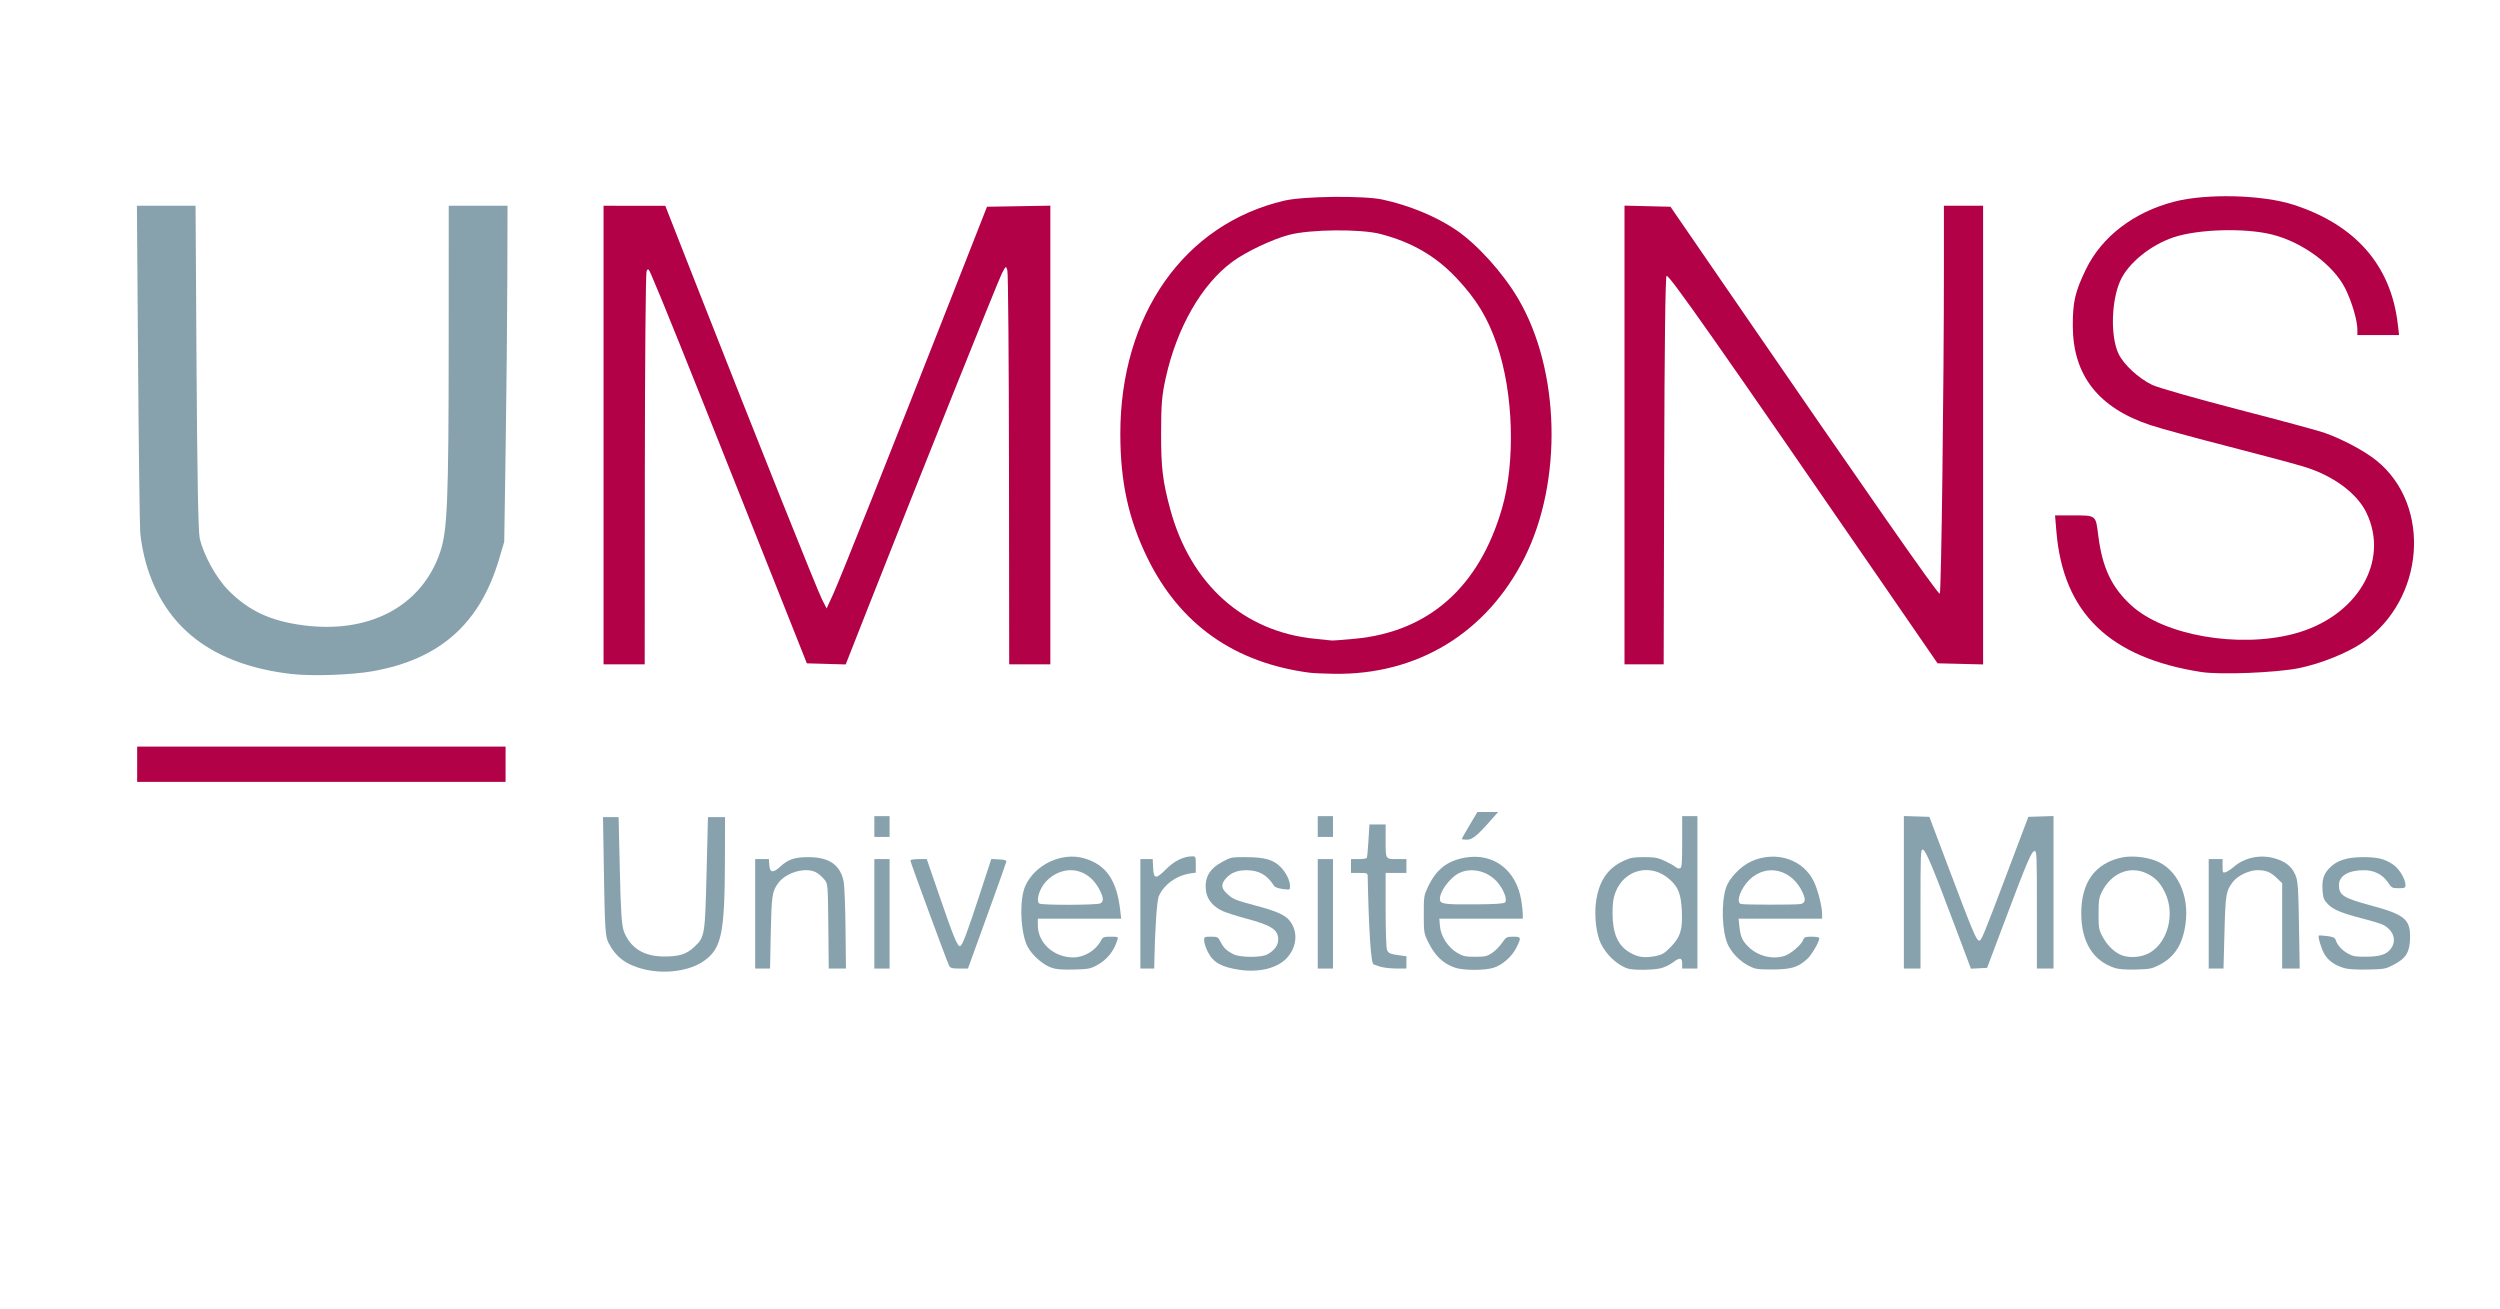
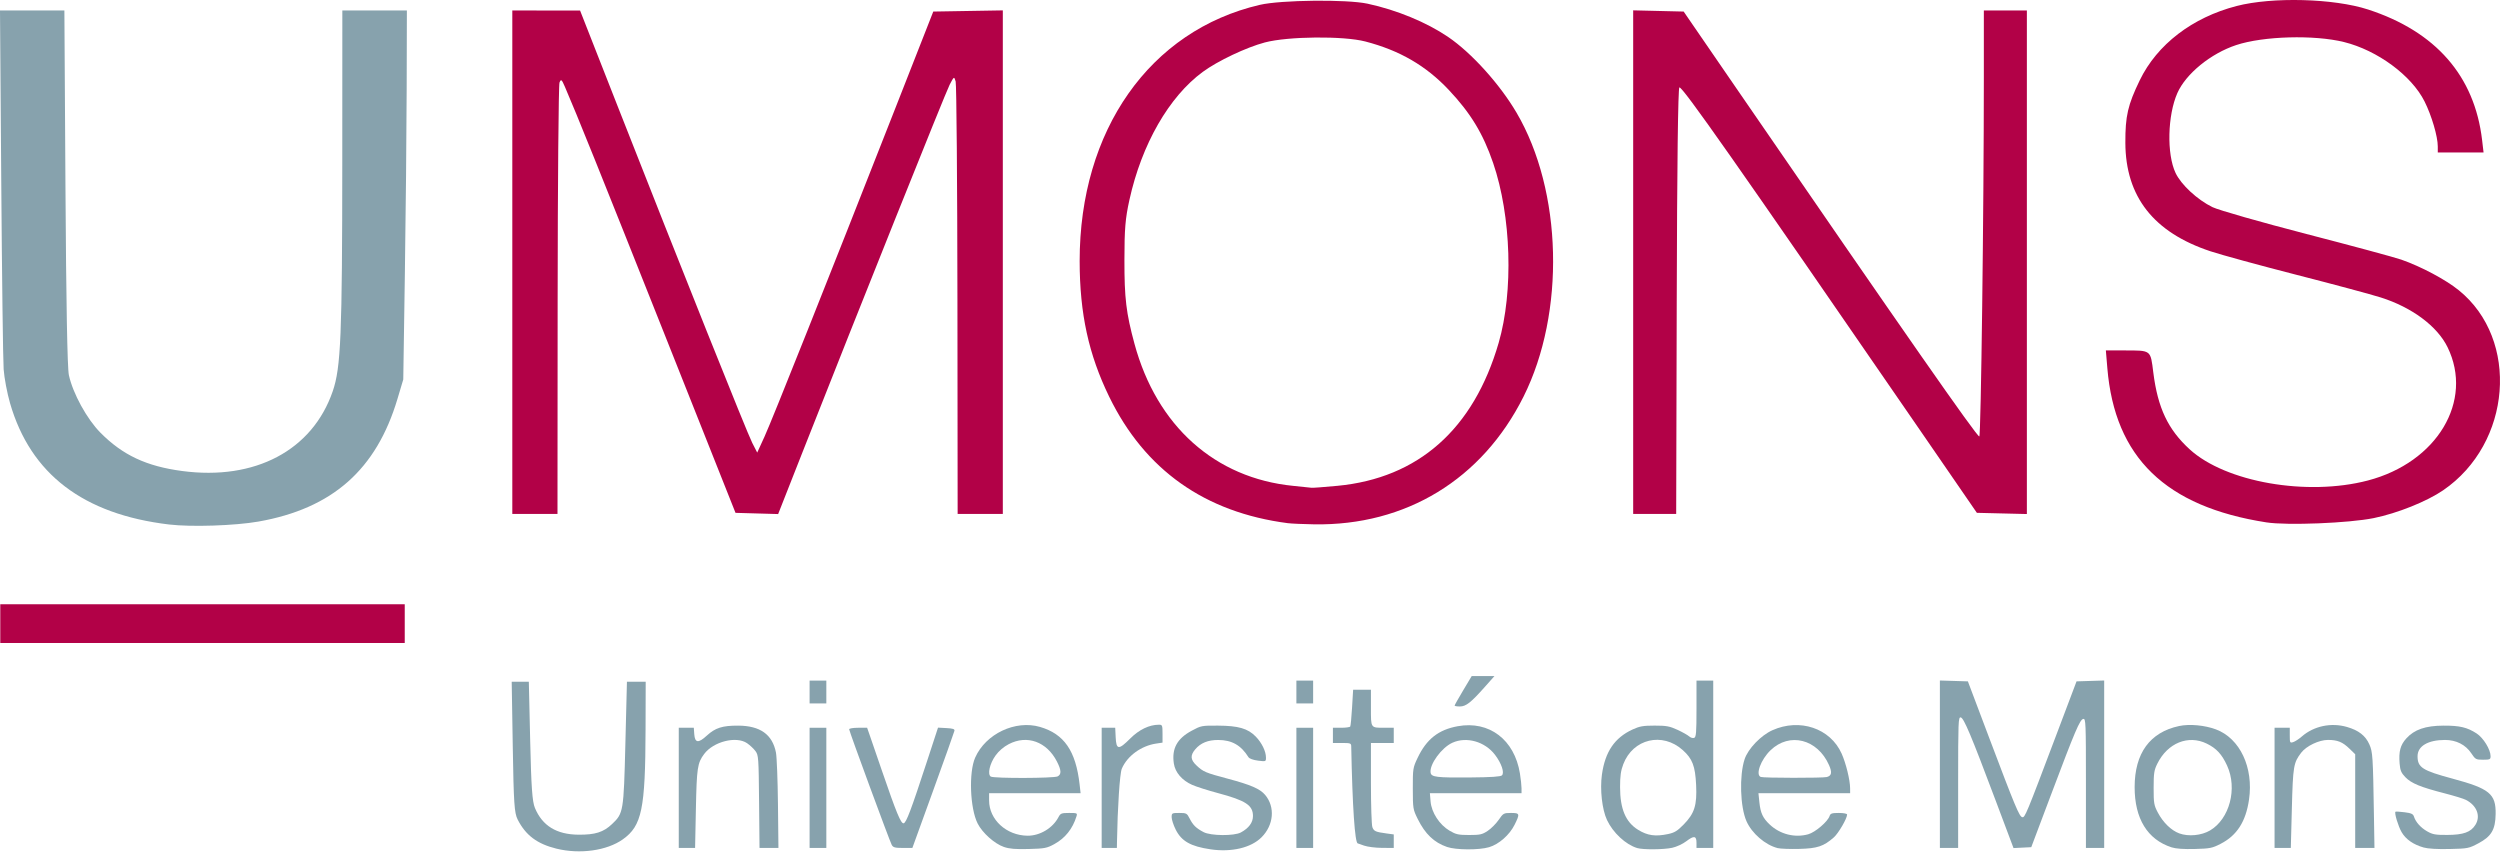
- <svg xmlns="http://www.w3.org/2000/svg" version="1.1" id="svg2" width="489.28" height="256" viewBox="0 0 489.28 256">
+ <svg xmlns="http://www.w3.org/2000/svg" version="1.1" id="svg2" width="445.662" height="151.764" viewBox="0 0 445.662 151.764">
  <defs id="defs6" />
-   <g id="g8">
-     <path style="fill:#b20147;fill-opacity:1;stroke-width:0.384" d="m 26.846,149.571 v -3.452 H 62.897 98.947 v 3.452 3.452 H 62.897 26.846 Z" id="path2009" />
-     <path style="fill:#b20147;fill-opacity:1;stroke-width:0.384" d="M 118.123,85.14 V 40.269 l 6.04,0.005 6.04,0.005 6.663,16.966 c 11.356,28.917 23.104,58.304 24.031,60.111 l 0.885,1.726 1.314,-2.876 c 1.36,-2.978 11.316,-27.97 23.22,-58.294 l 6.85,-17.45 6.199,-0.105 6.199,-0.105 v 44.881 44.881 h -4.027 -4.027 l -0.038,-38.064 c -0.021,-20.935 -0.163,-38.495 -0.315,-39.023 -0.271,-0.938 -0.294,-0.925 -1.073,0.579 -0.739,1.426 -16.188,40.009 -26.225,65.494 l -4.347,11.039 -3.8,-0.108 -3.8,-0.108 L 145.182,97.796 C 133.814,69.2 129.643,58.839 127.503,53.884 c -0.582,-1.349 -0.699,-1.441 -0.967,-0.767 -0.168,0.422 -0.317,17.896 -0.332,38.831 l -0.027,38.064 h -4.027 -4.027 z" id="path2011" />
-     <path style="fill:#b20147;fill-opacity:1;stroke-width:0.384" d="m 256.38,131.665 c -14.796,-1.918 -25.501,-9.494 -31.853,-22.543 -3.671,-7.54 -5.259,-14.833 -5.266,-24.174 -0.017,-23.32 12.505,-41.124 32.133,-45.686 3.761,-0.874 15.482,-1 19.176,-0.206 5.207,1.12 10.507,3.307 14.382,5.936 4.157,2.821 9.194,8.397 12.188,13.493 8.194,13.948 8.728,35.664 1.246,50.624 -7.375,14.745 -20.963,23.029 -37.335,22.762 -1.936,-0.032 -4.038,-0.125 -4.67,-0.207 z m 8.812,-6.656 c 14.445,-1.37 24.303,-10.109 28.766,-25.502 2.658,-9.168 2.245,-22.605 -0.986,-32.046 -1.797,-5.252 -4.017,-8.905 -7.928,-13.052 -4.066,-4.31 -8.733,-7.015 -14.857,-8.612 -3.9,-1.017 -13.774,-0.924 -17.906,0.168 -3.305,0.874 -8.4,3.288 -11.063,5.243 -6.033,4.428 -10.9,12.915 -13.082,22.809 -0.739,3.349 -0.889,5.156 -0.895,10.738 -0.008,6.816 0.308,9.448 1.788,14.912 3.972,14.67 14.353,23.964 28.311,25.348 1.582,0.157 3.049,0.309 3.26,0.338 0.211,0.029 2.278,-0.126 4.593,-0.346 z" id="path2013" />
-     <path style="fill:#b20147;fill-opacity:1;stroke-width:0.384" d="M 317.934,85.128 V 40.245 l 4.499,0.108 4.499,0.108 9.355,13.615 c 30.121,43.837 42.884,62.13 43.349,62.13 0.297,0 0.81,-40.525 0.81,-63.919 V 40.269 h 3.835 3.835 v 44.883 44.883 l -4.457,-0.108 -4.457,-0.108 -10.16,-14.765 C 336.074,67.143 326.734,53.837 326.173,53.98 c -0.242,0.062 -0.411,13.658 -0.474,38.064 l -0.098,37.968 h -3.833 -3.833 z" id="path2015" />
-     <path style="fill:#b20147;fill-opacity:1;stroke-width:0.384" d="m 430.821,131.524 c -17.98,-2.8 -27.032,-11.576 -28.36,-27.497 l -0.264,-3.162 3.219,0.005 c 4.927,0.008 4.724,-0.145 5.241,3.951 0.798,6.309 2.616,10.146 6.484,13.682 6.408,5.857 20.928,8.395 31.763,5.553 12.351,-3.239 18.891,-14.182 14.204,-23.767 -1.826,-3.735 -6.347,-7.101 -11.903,-8.861 -1.687,-0.535 -8.418,-2.344 -14.957,-4.02 -6.539,-1.677 -13.464,-3.57 -15.39,-4.208 -10.144,-3.36 -15.147,-9.733 -15.185,-19.341 -0.019,-4.769 0.436,-6.746 2.564,-11.142 3.093,-6.388 9.369,-11.201 17.272,-13.247 6.359,-1.646 17.331,-1.356 23.409,0.619 12.083,3.926 19.006,11.848 20.35,23.286 l 0.259,2.205 h -4.08 -4.08 v -1.07 c 0,-1.78 -1.094,-5.5 -2.36,-8.027 -2.319,-4.628 -8.393,-9.108 -14.358,-10.588 -5.311,-1.318 -14.378,-1.065 -19.214,0.538 -4.545,1.506 -8.974,5.118 -10.491,8.554 -1.755,3.978 -1.914,10.86 -0.328,14.234 0.991,2.108 3.902,4.804 6.599,6.111 1.095,0.531 8.636,2.685 16.757,4.787 8.121,2.102 15.722,4.156 16.892,4.565 3.55,1.242 7.9,3.56 10.253,5.463 10.877,8.801 9.429,27.295 -2.792,35.653 -2.925,2 -8.169,4.102 -12.372,4.959 -4.413,0.899 -15.439,1.339 -19.135,0.764 z" id="path2017" />
-     <path style="fill:#87a2ad;fill-opacity:1;stroke-width:0.384" d="M 56.952,131.902 C 41.655,130.083 32.251,122.918 28.593,110.296 28.073,108.504 27.558,105.777 27.447,104.238 27.337,102.699 27.145,87.676 27.021,70.854 L 26.796,40.269 h 5.739 5.739 l 0.192,31.544 c 0.125,20.646 0.336,32.207 0.61,33.462 0.713,3.265 3.219,7.835 5.63,10.265 3.966,3.997 8.184,5.976 14.552,6.824 13.003,1.733 23.226,-3.678 26.852,-14.213 1.454,-4.224 1.691,-9.932 1.703,-40.94 l 0.01,-26.942 h 5.753 5.753 l -0.037,14.094 c -0.021,7.752 -0.166,22.551 -0.322,32.886 l -0.285,18.792 -1.029,3.452 c -3.767,12.636 -11.607,19.558 -24.789,21.885 -4.17,0.736 -11.97,0.993 -15.916,0.523 z" id="path3396" />
-     <path style="fill:#87a2ad;fill-opacity:1;stroke-width:0.384" d="m 125.985,189.685 c -3.448,-0.852 -5.492,-2.391 -6.915,-5.205 -0.584,-1.156 -0.7,-2.878 -0.865,-12.944 l -0.191,-11.61 h 1.527 1.527 l 0.242,10.532 c 0.191,8.304 0.37,10.839 0.847,11.98 1.327,3.177 3.855,4.726 7.763,4.758 2.98,0.024 4.444,-0.438 5.975,-1.886 2.032,-1.922 2.079,-2.203 2.38,-14.172 l 0.282,-11.212 h 1.672 1.672 l -0.024,8.533 c -0.04,14.183 -0.656,17.154 -4.055,19.571 -2.832,2.014 -7.655,2.688 -11.836,1.654 z" id="path3348" />
-     <path style="fill:#87a2ad;fill-opacity:1;stroke-width:0.271" d="m 147.797,178.847 v -10.712 h 1.34 1.34 l 0.083,1.15 c 0.113,1.563 0.732,1.636 2.221,0.264 1.518,-1.4 2.783,-1.805 5.591,-1.794 3.937,0.016 6.122,1.572 6.751,4.807 0.15,0.772 0.311,4.912 0.357,9.201 l 0.084,7.797 h -1.686 -1.686 l -0.079,-8.252 c -0.075,-7.883 -0.104,-8.286 -0.646,-9.017 -0.312,-0.421 -0.983,-1.052 -1.492,-1.402 -1.921,-1.323 -6.007,-0.293 -7.657,1.931 -1.193,1.607 -1.318,2.442 -1.468,9.757 l -0.143,6.983 h -1.455 -1.455 z" id="path3350" />
-     <path style="fill:#87a2ad;fill-opacity:1;stroke-width:0.271" d="m 171.119,178.847 v -10.712 h 1.492 1.492 v 10.712 10.712 h -1.492 -1.492 z" id="path3352" />
-     <path style="fill:#87a2ad;fill-opacity:1;stroke-width:0.271" d="m 171.119,161.763 v -2.034 h 1.492 1.492 v 2.034 2.034 h -1.492 -1.492 z" id="path3354" />
-     <path style="fill:#87a2ad;fill-opacity:1;stroke-width:0.271" d="m 185.76,189.012 c -0.398,-0.744 -7.59,-20.271 -7.59,-20.608 0,-0.147 0.721,-0.268 1.602,-0.268 h 1.602 l 0.402,1.153 c 0.221,0.634 1.218,3.532 2.216,6.441 2.604,7.587 3.405,9.53 3.892,9.435 0.468,-0.091 1.324,-2.362 4.151,-11.007 l 1.977,-6.046 1.503,0.08 c 1.164,0.062 1.486,0.172 1.424,0.486 -0.043,0.224 -1.749,5.014 -3.789,10.644 l -3.71,10.237 h -1.693 c -1.421,0 -1.74,-0.088 -1.986,-0.548 z" id="path3356" />
-     <path style="fill:#87a2ad;fill-opacity:1;stroke-width:0.271" d="m 205.74,189.376 c -1.666,-0.576 -3.816,-2.5 -4.665,-4.175 -1.363,-2.69 -1.604,-9.114 -0.44,-11.745 1.877,-4.242 7.166,-6.748 11.552,-5.473 4.308,1.252 6.389,4.272 7.065,10.254 l 0.176,1.559 h -8.155 -8.155 v 1.303 c 0,3.417 3.087,6.244 6.856,6.279 2.204,0.02 4.487,-1.351 5.513,-3.31 0.355,-0.677 0.529,-0.746 1.893,-0.746 1.434,0 1.494,0.028 1.314,0.61 -0.686,2.219 -2.027,3.895 -3.961,4.949 -1.321,0.72 -1.715,0.795 -4.565,0.868 -2.375,0.061 -3.431,-0.028 -4.429,-0.373 z m 9.6,-12.572 c 0.697,-0.373 0.661,-1.097 -0.129,-2.644 -1.812,-3.546 -5.318,-4.812 -8.59,-3.102 -0.929,0.485 -1.769,1.208 -2.362,2.035 -1.036,1.443 -1.464,3.349 -0.84,3.744 0.54,0.342 11.276,0.313 11.922,-0.033 z" id="path3358" />
-     <path style="fill:#87a2ad;fill-opacity:1;stroke-width:0.271" d="m 223.186,178.847 v -10.712 h 1.207 1.207 l 0.081,1.692 c 0.108,2.258 0.522,2.298 2.576,0.243 1.612,-1.612 3.411,-2.478 5.147,-2.478 0.586,0 0.629,0.108 0.629,1.596 v 1.596 l -1.154,0.173 c -2.669,0.4 -5.143,2.216 -6.105,4.479 -0.359,0.846 -0.76,6.945 -0.86,13.104 l -0.017,1.017 h -1.356 -1.356 z" id="path3360" />
-     <path style="fill:#87a2ad;fill-opacity:1;stroke-width:0.271" d="m 242.589,189.803 c -3.551,-0.523 -5.178,-1.448 -6.217,-3.533 -0.391,-0.785 -0.711,-1.77 -0.711,-2.188 0,-0.731 0.052,-0.76 1.35,-0.76 1.287,0 1.375,0.047 1.869,1.017 0.597,1.17 1.143,1.699 2.475,2.4 1.276,0.671 5.445,0.708 6.644,0.059 1.419,-0.769 2.157,-1.77 2.157,-2.927 0,-1.923 -1.292,-2.769 -6.254,-4.093 -1.773,-0.473 -3.834,-1.13 -4.58,-1.46 -1.814,-0.802 -3.031,-2.219 -3.269,-3.806 -0.398,-2.657 0.566,-4.437 3.168,-5.843 1.68,-0.909 1.809,-0.934 4.711,-0.915 3.64,0.023 5.314,0.509 6.716,1.948 1.085,1.114 1.826,2.635 1.826,3.75 0,0.713 -0.018,0.719 -1.424,0.542 -0.853,-0.108 -1.532,-0.354 -1.695,-0.614 -1.334,-2.133 -2.957,-3.058 -5.383,-3.067 -1.839,-0.007 -3.145,0.525 -4.112,1.674 -0.906,1.076 -0.85,1.844 0.207,2.844 1.224,1.158 1.602,1.319 5.592,2.382 4.121,1.097 5.753,1.806 6.67,2.896 1.812,2.154 1.536,5.377 -0.649,7.557 -1.876,1.872 -5.353,2.69 -9.092,2.139 z" id="path3362" />
-     <path style="fill:#87a2ad;fill-opacity:1;stroke-width:0.271" d="m 257.898,178.847 v -10.712 h 1.492 1.492 v 10.712 10.712 h -1.492 -1.492 z" id="path3364" />
-     <path style="fill:#87a2ad;fill-opacity:1;stroke-width:0.271" d="m 269.966,189.145 c -0.597,-0.215 -1.103,-0.393 -1.126,-0.395 -0.516,-0.051 -0.957,-6.577 -1.167,-17.292 -0.011,-0.564 -0.136,-0.61 -1.639,-0.61 h -1.627 v -1.356 -1.356 h 1.476 c 0.812,0 1.537,-0.1 1.613,-0.223 0.076,-0.122 0.223,-1.648 0.327,-3.39 l 0.189,-3.167 h 1.587 1.587 v 3.225 c 0,3.687 -0.092,3.554 2.463,3.554 h 1.605 v 1.356 1.356 h -2.034 -2.034 v 7.169 c 0,3.943 0.115,7.471 0.256,7.841 0.276,0.727 0.559,0.853 2.524,1.119 l 1.288,0.175 v 1.204 1.204 l -2.102,-0.012 c -1.156,-0.007 -2.59,-0.188 -3.186,-0.403 z" id="path3366" />
-     <path style="fill:#87a2ad;fill-opacity:1;stroke-width:0.271" d="m 284.746,189.383 c -2.311,-0.798 -3.892,-2.307 -5.214,-4.977 -0.851,-1.719 -0.873,-1.854 -0.88,-5.424 -0.007,-3.549 0.018,-3.716 0.843,-5.457 1.591,-3.358 3.717,-5.038 7.166,-5.665 5.61,-1.02 10.11,2.395 11.083,8.411 0.157,0.969 0.286,2.159 0.287,2.644 l 0.002,0.881 h -8.169 -8.169 l 0.123,1.479 c 0.163,1.967 1.586,4.154 3.394,5.216 1.13,0.663 1.576,0.761 3.485,0.762 1.929,8.7e-4 2.322,-0.087 3.303,-0.736 0.613,-0.405 1.494,-1.29 1.959,-1.966 0.811,-1.179 0.901,-1.229 2.189,-1.229 1.582,0 1.625,0.141 0.642,2.113 -0.904,1.813 -2.788,3.469 -4.541,3.99 -1.796,0.533 -5.905,0.511 -7.504,-0.042 z m 9.795,-12.764 c 0.481,-0.482 -0.084,-2.151 -1.242,-3.668 -1.806,-2.366 -5.084,-3.288 -7.604,-2.14 -1.922,0.875 -4.087,3.844 -3.875,5.315 0.116,0.806 1.042,0.92 7.049,0.869 3.785,-0.032 5.439,-0.142 5.673,-0.376 z" id="path3370" />
-     <path style="fill:#87a2ad;fill-opacity:1;stroke-width:0.271" d="m 318.642,189.577 c -2.042,-0.621 -4.308,-2.726 -5.373,-4.992 -0.881,-1.875 -1.279,-5.441 -0.904,-8.115 0.569,-4.064 2.259,-6.55 5.453,-8.025 1.261,-0.582 1.898,-0.694 3.945,-0.694 2.091,0 2.673,0.107 4.06,0.747 0.891,0.411 1.832,0.94 2.092,1.174 0.26,0.235 0.659,0.355 0.889,0.267 0.354,-0.136 0.417,-0.914 0.417,-5.185 v -5.025 h 1.492 1.492 v 14.915 14.915 h -1.492 -1.492 v -0.927 c 0,-1.248 -0.444,-1.315 -1.811,-0.271 -0.648,0.495 -1.75,1.005 -2.529,1.173 -1.552,0.333 -5.202,0.358 -6.238,0.043 z m 5.48,-2.488 c 1.188,-0.249 1.678,-0.547 2.825,-1.72 1.924,-1.967 2.383,-3.427 2.209,-7.033 -0.163,-3.382 -0.656,-4.671 -2.379,-6.219 -3.631,-3.264 -8.879,-2.019 -10.607,2.516 -0.438,1.148 -0.572,2.111 -0.572,4.079 10e-4,3.887 0.993,6.24 3.205,7.608 1.676,1.036 3.079,1.238 5.319,0.769 z" id="path3372" />
-     <path style="fill:#87a2ad;fill-opacity:1;stroke-width:0.271" d="m 343.683,189.586 c -2.216,-0.569 -4.589,-2.619 -5.551,-4.794 -1.128,-2.549 -1.297,-8.111 -0.337,-11.042 0.609,-1.86 2.902,-4.252 4.962,-5.176 4.867,-2.184 10.31,-0.351 12.332,4.153 0.777,1.732 1.509,4.717 1.517,6.188 l 0.005,0.881 h -8.174 -8.174 l 0.171,1.634 c 0.2,1.916 0.612,2.799 1.849,3.963 1.843,1.734 4.47,2.397 6.851,1.731 1.269,-0.355 3.501,-2.267 3.82,-3.272 0.14,-0.44 0.418,-0.53 1.641,-0.53 0.86,0 1.473,0.12 1.473,0.288 0,0.694 -1.541,3.344 -2.366,4.068 -1.826,1.603 -2.928,1.969 -6.177,2.053 -1.641,0.042 -3.37,-0.023 -3.842,-0.144 z m 8.773,-12.668 c 0.862,-0.231 0.969,-0.82 0.39,-2.13 -2.053,-4.642 -7.044,-5.906 -10.428,-2.64 -1.735,1.675 -2.718,4.362 -1.74,4.756 0.479,0.193 11.062,0.206 11.778,0.014 z" id="path3374" />
-     <path style="fill:#87a2ad;fill-opacity:1;stroke-width:0.271" d="m 372.61,174.634 v -14.925 l 2.495,0.078 2.495,0.078 3.838,10.169 c 4.588,12.157 5.333,13.942 5.862,14.045 0.473,0.092 0.694,-0.441 5.933,-14.316 l 3.737,-9.898 2.464,-0.078 2.464,-0.078 v 14.925 14.925 h -1.627 -1.627 v -11.545 c 0,-10.831 -0.029,-11.54 -0.473,-11.454 -0.609,0.117 -1.444,2.08 -5.786,13.61 l -3.486,9.254 -1.582,0.079 -1.582,0.079 -3.189,-8.486 c -4.364,-11.613 -5.662,-14.702 -6.222,-14.81 -0.427,-0.082 -0.46,0.753 -0.46,11.592 v 11.681 h -1.627 -1.627 z" id="path3376" />
-     <path style="fill:#87a2ad;fill-opacity:1;stroke-width:0.271" d="m 413.908,189.451 c -4.304,-1.398 -6.585,-5.122 -6.581,-10.739 0.004,-6.04 2.719,-9.77 7.922,-10.886 1.853,-0.397 4.568,-0.149 6.574,0.601 4.278,1.601 6.728,6.799 5.896,12.509 -0.573,3.93 -2.148,6.388 -5.051,7.883 -1.512,0.778 -1.901,0.856 -4.634,0.927 -1.983,0.051 -3.366,-0.048 -4.126,-0.294 z m 6.848,-3.002 c 3.496,-2.049 4.929,-7.485 3.05,-11.572 -0.934,-2.032 -1.896,-3.072 -3.625,-3.917 -3.296,-1.612 -6.981,-0.116 -8.809,3.577 -0.575,1.161 -0.657,1.701 -0.659,4.31 -10e-4,2.728 0.062,3.103 0.741,4.39 0.942,1.786 2.39,3.197 3.829,3.728 1.628,0.601 3.94,0.383 5.474,-0.516 z" id="path3378" />
-     <path style="fill:#87a2ad;fill-opacity:1;stroke-width:0.271" d="m 432.271,178.847 v -10.712 h 1.356 1.356 v 1.374 c 0,1.301 0.033,1.364 0.61,1.184 0.336,-0.105 1.031,-0.558 1.546,-1.007 2.129,-1.858 5.216,-2.51 8.033,-1.696 2.083,0.601 3.3,1.546 3.992,3.098 0.604,1.356 0.65,2.062 0.822,12.707 l 0.093,5.763 h -1.717 -1.717 v -8.352 -8.352 l -1.017,-0.988 c -1.229,-1.194 -2.132,-1.563 -3.829,-1.563 -1.606,0 -3.862,1.076 -4.781,2.28 -1.365,1.79 -1.466,2.388 -1.663,9.897 l -0.186,7.078 h -1.449 -1.449 z" id="path3380" />
-     <path style="fill:#87a2ad;fill-opacity:1;stroke-width:0.271" d="m 458.834,189.477 c -1.821,-0.514 -3.162,-1.448 -3.906,-2.721 -0.61,-1.043 -1.331,-3.427 -1.105,-3.652 0.054,-0.054 0.775,-0.013 1.603,0.091 1.205,0.151 1.542,0.303 1.688,0.763 0.315,0.993 1.198,1.98 2.368,2.649 0.964,0.551 1.484,0.643 3.569,0.633 2.887,-0.013 4.202,-0.484 5.024,-1.799 0.975,-1.56 0.267,-3.431 -1.682,-4.446 -0.399,-0.208 -2.108,-0.734 -3.797,-1.168 -4.296,-1.106 -5.94,-1.78 -6.994,-2.868 -0.756,-0.78 -0.933,-1.196 -1.036,-2.429 -0.18,-2.175 0.121,-3.308 1.198,-4.5 1.424,-1.576 3.408,-2.26 6.608,-2.275 2.898,-0.014 4.225,0.298 5.91,1.39 1.216,0.788 2.497,2.873 2.497,4.062 0,0.568 -0.122,0.625 -1.338,0.625 -1.273,0 -1.375,-0.056 -2.104,-1.153 -1.011,-1.521 -2.693,-2.373 -4.684,-2.371 -3.039,0.003 -4.892,1.101 -4.892,2.901 0,2 0.856,2.548 6.248,3.999 6.586,1.772 7.726,2.707 7.672,6.295 -0.043,2.791 -0.75,3.996 -3.074,5.233 -1.703,0.906 -1.873,0.94 -5.151,1.014 -2.167,0.049 -3.835,-0.049 -4.624,-0.271 z" id="path3382" />
-     <path style="fill:#87a2ad;fill-opacity:1;stroke-width:0.271" d="m 286.102,164.183 c 0,-0.086 0.686,-1.306 1.525,-2.712 l 1.525,-2.555 h 2.028 2.028 l -1.669,1.882 c -2.525,2.848 -3.406,3.542 -4.498,3.542 -0.517,0 -0.94,-0.07 -0.94,-0.156 z" id="path3384" />
-     <path style="fill:#87a2ad;fill-opacity:1;stroke-width:0.271" d="m 257.898,161.763 v -2.034 h 1.492 1.492 v 2.034 2.034 h -1.492 -1.492 z" id="path3386" />
+   <g id="g8" transform="translate(-26.7963,-38.40079)">
+     <g id="g1">
+       <path style="fill:#b20147;fill-opacity:1;stroke-width:0.384" d="m 26.846,149.571 v -3.452 H 62.897 98.947 v 3.452 3.452 H 62.897 26.846 Z" id="path2009" />
+       <path style="fill:#b20147;fill-opacity:1;stroke-width:0.384" d="M 118.123,85.14 V 40.269 l 6.04,0.005 6.04,0.005 6.663,16.966 c 11.356,28.917 23.104,58.304 24.031,60.111 l 0.885,1.726 1.314,-2.876 c 1.36,-2.978 11.316,-27.97 23.22,-58.294 l 6.85,-17.45 6.199,-0.105 6.199,-0.105 v 44.881 44.881 h -4.027 -4.027 l -0.038,-38.064 c -0.021,-20.935 -0.163,-38.495 -0.315,-39.023 -0.271,-0.938 -0.294,-0.925 -1.073,0.579 -0.739,1.426 -16.188,40.009 -26.225,65.494 l -4.347,11.039 -3.8,-0.108 -3.8,-0.108 L 145.182,97.796 C 133.814,69.2 129.643,58.839 127.503,53.884 c -0.582,-1.349 -0.699,-1.441 -0.967,-0.767 -0.168,0.422 -0.317,17.896 -0.332,38.831 l -0.027,38.064 h -4.027 -4.027 z" id="path2011" />
+       <path style="fill:#b20147;fill-opacity:1;stroke-width:0.384" d="m 256.38,131.665 c -14.796,-1.918 -25.501,-9.494 -31.853,-22.543 -3.671,-7.54 -5.259,-14.833 -5.266,-24.174 -0.017,-23.32 12.505,-41.124 32.133,-45.686 3.761,-0.874 15.482,-1 19.176,-0.206 5.207,1.12 10.507,3.307 14.382,5.936 4.157,2.821 9.194,8.397 12.188,13.493 8.194,13.948 8.728,35.664 1.246,50.624 -7.375,14.745 -20.963,23.029 -37.335,22.762 -1.936,-0.032 -4.038,-0.125 -4.67,-0.207 z m 8.812,-6.656 c 14.445,-1.37 24.303,-10.109 28.766,-25.502 2.658,-9.168 2.245,-22.605 -0.986,-32.046 -1.797,-5.252 -4.017,-8.905 -7.928,-13.052 -4.066,-4.31 -8.733,-7.015 -14.857,-8.612 -3.9,-1.017 -13.774,-0.924 -17.906,0.168 -3.305,0.874 -8.4,3.288 -11.063,5.243 -6.033,4.428 -10.9,12.915 -13.082,22.809 -0.739,3.349 -0.889,5.156 -0.895,10.738 -0.008,6.816 0.308,9.448 1.788,14.912 3.972,14.67 14.353,23.964 28.311,25.348 1.582,0.157 3.049,0.309 3.26,0.338 0.211,0.029 2.278,-0.126 4.593,-0.346 z" id="path2013" />
+       <path style="fill:#b20147;fill-opacity:1;stroke-width:0.384" d="M 317.934,85.128 V 40.245 l 4.499,0.108 4.499,0.108 9.355,13.615 c 30.121,43.837 42.884,62.13 43.349,62.13 0.297,0 0.81,-40.525 0.81,-63.919 V 40.269 h 3.835 3.835 v 44.883 44.883 l -4.457,-0.108 -4.457,-0.108 -10.16,-14.765 C 336.074,67.143 326.734,53.837 326.173,53.98 c -0.242,0.062 -0.411,13.658 -0.474,38.064 l -0.098,37.968 h -3.833 -3.833 z" id="path2015" />
+       <path style="fill:#b20147;fill-opacity:1;stroke-width:0.384" d="m 430.821,131.524 c -17.98,-2.8 -27.032,-11.576 -28.36,-27.497 l -0.264,-3.162 3.219,0.005 c 4.927,0.008 4.724,-0.145 5.241,3.951 0.798,6.309 2.616,10.146 6.484,13.682 6.408,5.857 20.928,8.395 31.763,5.553 12.351,-3.239 18.891,-14.182 14.204,-23.767 -1.826,-3.735 -6.347,-7.101 -11.903,-8.861 -1.687,-0.535 -8.418,-2.344 -14.957,-4.02 -6.539,-1.677 -13.464,-3.57 -15.39,-4.208 -10.144,-3.36 -15.147,-9.733 -15.185,-19.341 -0.019,-4.769 0.436,-6.746 2.564,-11.142 3.093,-6.388 9.369,-11.201 17.272,-13.247 6.359,-1.646 17.331,-1.356 23.409,0.619 12.083,3.926 19.006,11.848 20.35,23.286 l 0.259,2.205 h -4.08 -4.08 v -1.07 c 0,-1.78 -1.094,-5.5 -2.36,-8.027 -2.319,-4.628 -8.393,-9.108 -14.358,-10.588 -5.311,-1.318 -14.378,-1.065 -19.214,0.538 -4.545,1.506 -8.974,5.118 -10.491,8.554 -1.755,3.978 -1.914,10.86 -0.328,14.234 0.991,2.108 3.902,4.804 6.599,6.111 1.095,0.531 8.636,2.685 16.757,4.787 8.121,2.102 15.722,4.156 16.892,4.565 3.55,1.242 7.9,3.56 10.253,5.463 10.877,8.801 9.429,27.295 -2.792,35.653 -2.925,2 -8.169,4.102 -12.372,4.959 -4.413,0.899 -15.439,1.339 -19.135,0.764 z" id="path2017" />
+       <path style="fill:#87a2ad;fill-opacity:1;stroke-width:0.384" d="M 56.952,131.902 C 41.655,130.083 32.251,122.918 28.593,110.296 28.073,108.504 27.558,105.777 27.447,104.238 27.337,102.699 27.145,87.676 27.021,70.854 L 26.796,40.269 h 5.739 5.739 l 0.192,31.544 c 0.125,20.646 0.336,32.207 0.61,33.462 0.713,3.265 3.219,7.835 5.63,10.265 3.966,3.997 8.184,5.976 14.552,6.824 13.003,1.733 23.226,-3.678 26.852,-14.213 1.454,-4.224 1.691,-9.932 1.703,-40.94 l 0.01,-26.942 h 5.753 5.753 l -0.037,14.094 c -0.021,7.752 -0.166,22.551 -0.322,32.886 l -0.285,18.792 -1.029,3.452 c -3.767,12.636 -11.607,19.558 -24.789,21.885 -4.17,0.736 -11.97,0.993 -15.916,0.523 z" id="path3396" />
+       <path style="fill:#87a2ad;fill-opacity:1;stroke-width:0.384" d="m 125.985,189.685 c -3.448,-0.852 -5.492,-2.391 -6.915,-5.205 -0.584,-1.156 -0.7,-2.878 -0.865,-12.944 l -0.191,-11.61 h 1.527 1.527 l 0.242,10.532 c 0.191,8.304 0.37,10.839 0.847,11.98 1.327,3.177 3.855,4.726 7.763,4.758 2.98,0.024 4.444,-0.438 5.975,-1.886 2.032,-1.922 2.079,-2.203 2.38,-14.172 l 0.282,-11.212 h 1.672 1.672 l -0.024,8.533 c -0.04,14.183 -0.656,17.154 -4.055,19.571 -2.832,2.014 -7.655,2.688 -11.836,1.654 z" id="path3348" />
+       <path style="fill:#87a2ad;fill-opacity:1;stroke-width:0.271" d="m 147.797,178.847 v -10.712 h 1.34 1.34 l 0.083,1.15 c 0.113,1.563 0.732,1.636 2.221,0.264 1.518,-1.4 2.783,-1.805 5.591,-1.794 3.937,0.016 6.122,1.572 6.751,4.807 0.15,0.772 0.311,4.912 0.357,9.201 l 0.084,7.797 h -1.686 -1.686 l -0.079,-8.252 c -0.075,-7.883 -0.104,-8.286 -0.646,-9.017 -0.312,-0.421 -0.983,-1.052 -1.492,-1.402 -1.921,-1.323 -6.007,-0.293 -7.657,1.931 -1.193,1.607 -1.318,2.442 -1.468,9.757 l -0.143,6.983 h -1.455 -1.455 z" id="path3350" />
+       <path style="fill:#87a2ad;fill-opacity:1;stroke-width:0.271" d="m 171.119,178.847 v -10.712 h 1.492 1.492 v 10.712 10.712 h -1.492 -1.492 z" id="path3352" />
+       <path style="fill:#87a2ad;fill-opacity:1;stroke-width:0.271" d="m 171.119,161.763 v -2.034 h 1.492 1.492 v 2.034 2.034 h -1.492 -1.492 z" id="path3354" />
+       <path style="fill:#87a2ad;fill-opacity:1;stroke-width:0.271" d="m 185.76,189.012 c -0.398,-0.744 -7.59,-20.271 -7.59,-20.608 0,-0.147 0.721,-0.268 1.602,-0.268 h 1.602 l 0.402,1.153 c 0.221,0.634 1.218,3.532 2.216,6.441 2.604,7.587 3.405,9.53 3.892,9.435 0.468,-0.091 1.324,-2.362 4.151,-11.007 l 1.977,-6.046 1.503,0.08 c 1.164,0.062 1.486,0.172 1.424,0.486 -0.043,0.224 -1.749,5.014 -3.789,10.644 l -3.71,10.237 h -1.693 c -1.421,0 -1.74,-0.088 -1.986,-0.548 z" id="path3356" />
+       <path style="fill:#87a2ad;fill-opacity:1;stroke-width:0.271" d="m 205.74,189.376 c -1.666,-0.576 -3.816,-2.5 -4.665,-4.175 -1.363,-2.69 -1.604,-9.114 -0.44,-11.745 1.877,-4.242 7.166,-6.748 11.552,-5.473 4.308,1.252 6.389,4.272 7.065,10.254 l 0.176,1.559 h -8.155 -8.155 v 1.303 c 0,3.417 3.087,6.244 6.856,6.279 2.204,0.02 4.487,-1.351 5.513,-3.31 0.355,-0.677 0.529,-0.746 1.893,-0.746 1.434,0 1.494,0.028 1.314,0.61 -0.686,2.219 -2.027,3.895 -3.961,4.949 -1.321,0.72 -1.715,0.795 -4.565,0.868 -2.375,0.061 -3.431,-0.028 -4.429,-0.373 z m 9.6,-12.572 c 0.697,-0.373 0.661,-1.097 -0.129,-2.644 -1.812,-3.546 -5.318,-4.812 -8.59,-3.102 -0.929,0.485 -1.769,1.208 -2.362,2.035 -1.036,1.443 -1.464,3.349 -0.84,3.744 0.54,0.342 11.276,0.313 11.922,-0.033 z" id="path3358" />
+       <path style="fill:#87a2ad;fill-opacity:1;stroke-width:0.271" d="m 223.186,178.847 v -10.712 h 1.207 1.207 l 0.081,1.692 c 0.108,2.258 0.522,2.298 2.576,0.243 1.612,-1.612 3.411,-2.478 5.147,-2.478 0.586,0 0.629,0.108 0.629,1.596 v 1.596 l -1.154,0.173 c -2.669,0.4 -5.143,2.216 -6.105,4.479 -0.359,0.846 -0.76,6.945 -0.86,13.104 l -0.017,1.017 h -1.356 -1.356 z" id="path3360" />
+       <path style="fill:#87a2ad;fill-opacity:1;stroke-width:0.271" d="m 242.589,189.803 c -3.551,-0.523 -5.178,-1.448 -6.217,-3.533 -0.391,-0.785 -0.711,-1.77 -0.711,-2.188 0,-0.731 0.052,-0.76 1.35,-0.76 1.287,0 1.375,0.047 1.869,1.017 0.597,1.17 1.143,1.699 2.475,2.4 1.276,0.671 5.445,0.708 6.644,0.059 1.419,-0.769 2.157,-1.77 2.157,-2.927 0,-1.923 -1.292,-2.769 -6.254,-4.093 -1.773,-0.473 -3.834,-1.13 -4.58,-1.46 -1.814,-0.802 -3.031,-2.219 -3.269,-3.806 -0.398,-2.657 0.566,-4.437 3.168,-5.843 1.68,-0.909 1.809,-0.934 4.711,-0.915 3.64,0.023 5.314,0.509 6.716,1.948 1.085,1.114 1.826,2.635 1.826,3.75 0,0.713 -0.018,0.719 -1.424,0.542 -0.853,-0.108 -1.532,-0.354 -1.695,-0.614 -1.334,-2.133 -2.957,-3.058 -5.383,-3.067 -1.839,-0.007 -3.145,0.525 -4.112,1.674 -0.906,1.076 -0.85,1.844 0.207,2.844 1.224,1.158 1.602,1.319 5.592,2.382 4.121,1.097 5.753,1.806 6.67,2.896 1.812,2.154 1.536,5.377 -0.649,7.557 -1.876,1.872 -5.353,2.69 -9.092,2.139 z" id="path3362" />
+       <path style="fill:#87a2ad;fill-opacity:1;stroke-width:0.271" d="m 257.898,178.847 v -10.712 h 1.492 1.492 v 10.712 10.712 h -1.492 -1.492 z" id="path3364" />
+       <path style="fill:#87a2ad;fill-opacity:1;stroke-width:0.271" d="m 269.966,189.145 c -0.597,-0.215 -1.103,-0.393 -1.126,-0.395 -0.516,-0.051 -0.957,-6.577 -1.167,-17.292 -0.011,-0.564 -0.136,-0.61 -1.639,-0.61 h -1.627 v -1.356 -1.356 h 1.476 c 0.812,0 1.537,-0.1 1.613,-0.223 0.076,-0.122 0.223,-1.648 0.327,-3.39 l 0.189,-3.167 h 1.587 1.587 v 3.225 c 0,3.687 -0.092,3.554 2.463,3.554 h 1.605 v 1.356 1.356 h -2.034 -2.034 v 7.169 c 0,3.943 0.115,7.471 0.256,7.841 0.276,0.727 0.559,0.853 2.524,1.119 l 1.288,0.175 v 1.204 1.204 l -2.102,-0.012 c -1.156,-0.007 -2.59,-0.188 -3.186,-0.403 z" id="path3366" />
+       <path style="fill:#87a2ad;fill-opacity:1;stroke-width:0.271" d="m 284.746,189.383 c -2.311,-0.798 -3.892,-2.307 -5.214,-4.977 -0.851,-1.719 -0.873,-1.854 -0.88,-5.424 -0.007,-3.549 0.018,-3.716 0.843,-5.457 1.591,-3.358 3.717,-5.038 7.166,-5.665 5.61,-1.02 10.11,2.395 11.083,8.411 0.157,0.969 0.286,2.159 0.287,2.644 l 0.002,0.881 h -8.169 -8.169 l 0.123,1.479 c 0.163,1.967 1.586,4.154 3.394,5.216 1.13,0.663 1.576,0.761 3.485,0.762 1.929,8.7e-4 2.322,-0.087 3.303,-0.736 0.613,-0.405 1.494,-1.29 1.959,-1.966 0.811,-1.179 0.901,-1.229 2.189,-1.229 1.582,0 1.625,0.141 0.642,2.113 -0.904,1.813 -2.788,3.469 -4.541,3.99 -1.796,0.533 -5.905,0.511 -7.504,-0.042 z m 9.795,-12.764 c 0.481,-0.482 -0.084,-2.151 -1.242,-3.668 -1.806,-2.366 -5.084,-3.288 -7.604,-2.14 -1.922,0.875 -4.087,3.844 -3.875,5.315 0.116,0.806 1.042,0.92 7.049,0.869 3.785,-0.032 5.439,-0.142 5.673,-0.376 z" id="path3370" />
+       <path style="fill:#87a2ad;fill-opacity:1;stroke-width:0.271" d="m 318.642,189.577 c -2.042,-0.621 -4.308,-2.726 -5.373,-4.992 -0.881,-1.875 -1.279,-5.441 -0.904,-8.115 0.569,-4.064 2.259,-6.55 5.453,-8.025 1.261,-0.582 1.898,-0.694 3.945,-0.694 2.091,0 2.673,0.107 4.06,0.747 0.891,0.411 1.832,0.94 2.092,1.174 0.26,0.235 0.659,0.355 0.889,0.267 0.354,-0.136 0.417,-0.914 0.417,-5.185 v -5.025 h 1.492 1.492 v 14.915 14.915 h -1.492 -1.492 v -0.927 c 0,-1.248 -0.444,-1.315 -1.811,-0.271 -0.648,0.495 -1.75,1.005 -2.529,1.173 -1.552,0.333 -5.202,0.358 -6.238,0.043 z m 5.48,-2.488 c 1.188,-0.249 1.678,-0.547 2.825,-1.72 1.924,-1.967 2.383,-3.427 2.209,-7.033 -0.163,-3.382 -0.656,-4.671 -2.379,-6.219 -3.631,-3.264 -8.879,-2.019 -10.607,2.516 -0.438,1.148 -0.572,2.111 -0.572,4.079 10e-4,3.887 0.993,6.24 3.205,7.608 1.676,1.036 3.079,1.238 5.319,0.769 z" id="path3372" />
+       <path style="fill:#87a2ad;fill-opacity:1;stroke-width:0.271" d="m 343.683,189.586 c -2.216,-0.569 -4.589,-2.619 -5.551,-4.794 -1.128,-2.549 -1.297,-8.111 -0.337,-11.042 0.609,-1.86 2.902,-4.252 4.962,-5.176 4.867,-2.184 10.31,-0.351 12.332,4.153 0.777,1.732 1.509,4.717 1.517,6.188 l 0.005,0.881 h -8.174 -8.174 l 0.171,1.634 c 0.2,1.916 0.612,2.799 1.849,3.963 1.843,1.734 4.47,2.397 6.851,1.731 1.269,-0.355 3.501,-2.267 3.82,-3.272 0.14,-0.44 0.418,-0.53 1.641,-0.53 0.86,0 1.473,0.12 1.473,0.288 0,0.694 -1.541,3.344 -2.366,4.068 -1.826,1.603 -2.928,1.969 -6.177,2.053 -1.641,0.042 -3.37,-0.023 -3.842,-0.144 z m 8.773,-12.668 c 0.862,-0.231 0.969,-0.82 0.39,-2.13 -2.053,-4.642 -7.044,-5.906 -10.428,-2.64 -1.735,1.675 -2.718,4.362 -1.74,4.756 0.479,0.193 11.062,0.206 11.778,0.014 z" id="path3374" />
+       <path style="fill:#87a2ad;fill-opacity:1;stroke-width:0.271" d="m 372.61,174.634 v -14.925 l 2.495,0.078 2.495,0.078 3.838,10.169 c 4.588,12.157 5.333,13.942 5.862,14.045 0.473,0.092 0.694,-0.441 5.933,-14.316 l 3.737,-9.898 2.464,-0.078 2.464,-0.078 v 14.925 14.925 h -1.627 -1.627 v -11.545 c 0,-10.831 -0.029,-11.54 -0.473,-11.454 -0.609,0.117 -1.444,2.08 -5.786,13.61 l -3.486,9.254 -1.582,0.079 -1.582,0.079 -3.189,-8.486 c -4.364,-11.613 -5.662,-14.702 -6.222,-14.81 -0.427,-0.082 -0.46,0.753 -0.46,11.592 v 11.681 h -1.627 -1.627 z" id="path3376" />
+       <path style="fill:#87a2ad;fill-opacity:1;stroke-width:0.271" d="m 413.908,189.451 c -4.304,-1.398 -6.585,-5.122 -6.581,-10.739 0.004,-6.04 2.719,-9.77 7.922,-10.886 1.853,-0.397 4.568,-0.149 6.574,0.601 4.278,1.601 6.728,6.799 5.896,12.509 -0.573,3.93 -2.148,6.388 -5.051,7.883 -1.512,0.778 -1.901,0.856 -4.634,0.927 -1.983,0.051 -3.366,-0.048 -4.126,-0.294 z m 6.848,-3.002 c 3.496,-2.049 4.929,-7.485 3.05,-11.572 -0.934,-2.032 -1.896,-3.072 -3.625,-3.917 -3.296,-1.612 -6.981,-0.116 -8.809,3.577 -0.575,1.161 -0.657,1.701 -0.659,4.31 -10e-4,2.728 0.062,3.103 0.741,4.39 0.942,1.786 2.39,3.197 3.829,3.728 1.628,0.601 3.94,0.383 5.474,-0.516 z" id="path3378" />
+       <path style="fill:#87a2ad;fill-opacity:1;stroke-width:0.271" d="m 432.271,178.847 v -10.712 h 1.356 1.356 v 1.374 c 0,1.301 0.033,1.364 0.61,1.184 0.336,-0.105 1.031,-0.558 1.546,-1.007 2.129,-1.858 5.216,-2.51 8.033,-1.696 2.083,0.601 3.3,1.546 3.992,3.098 0.604,1.356 0.65,2.062 0.822,12.707 l 0.093,5.763 h -1.717 -1.717 v -8.352 -8.352 l -1.017,-0.988 c -1.229,-1.194 -2.132,-1.563 -3.829,-1.563 -1.606,0 -3.862,1.076 -4.781,2.28 -1.365,1.79 -1.466,2.388 -1.663,9.897 l -0.186,7.078 h -1.449 -1.449 z" id="path3380" />
+       <path style="fill:#87a2ad;fill-opacity:1;stroke-width:0.271" d="m 458.834,189.477 c -1.821,-0.514 -3.162,-1.448 -3.906,-2.721 -0.61,-1.043 -1.331,-3.427 -1.105,-3.652 0.054,-0.054 0.775,-0.013 1.603,0.091 1.205,0.151 1.542,0.303 1.688,0.763 0.315,0.993 1.198,1.98 2.368,2.649 0.964,0.551 1.484,0.643 3.569,0.633 2.887,-0.013 4.202,-0.484 5.024,-1.799 0.975,-1.56 0.267,-3.431 -1.682,-4.446 -0.399,-0.208 -2.108,-0.734 -3.797,-1.168 -4.296,-1.106 -5.94,-1.78 -6.994,-2.868 -0.756,-0.78 -0.933,-1.196 -1.036,-2.429 -0.18,-2.175 0.121,-3.308 1.198,-4.5 1.424,-1.576 3.408,-2.26 6.608,-2.275 2.898,-0.014 4.225,0.298 5.91,1.39 1.216,0.788 2.497,2.873 2.497,4.062 0,0.568 -0.122,0.625 -1.338,0.625 -1.273,0 -1.375,-0.056 -2.104,-1.153 -1.011,-1.521 -2.693,-2.373 -4.684,-2.371 -3.039,0.003 -4.892,1.101 -4.892,2.901 0,2 0.856,2.548 6.248,3.999 6.586,1.772 7.726,2.707 7.672,6.295 -0.043,2.791 -0.75,3.996 -3.074,5.233 -1.703,0.906 -1.873,0.94 -5.151,1.014 -2.167,0.049 -3.835,-0.049 -4.624,-0.271 z" id="path3382" />
+       <path style="fill:#87a2ad;fill-opacity:1;stroke-width:0.271" d="m 286.102,164.183 c 0,-0.086 0.686,-1.306 1.525,-2.712 l 1.525,-2.555 h 2.028 2.028 l -1.669,1.882 c -2.525,2.848 -3.406,3.542 -4.498,3.542 -0.517,0 -0.94,-0.07 -0.94,-0.156 z" id="path3384" />
+       <path style="fill:#87a2ad;fill-opacity:1;stroke-width:0.271" d="m 257.898,161.763 v -2.034 h 1.492 1.492 v 2.034 2.034 h -1.492 -1.492 z" id="path3386" />
+     </g>
  </g>
</svg>
